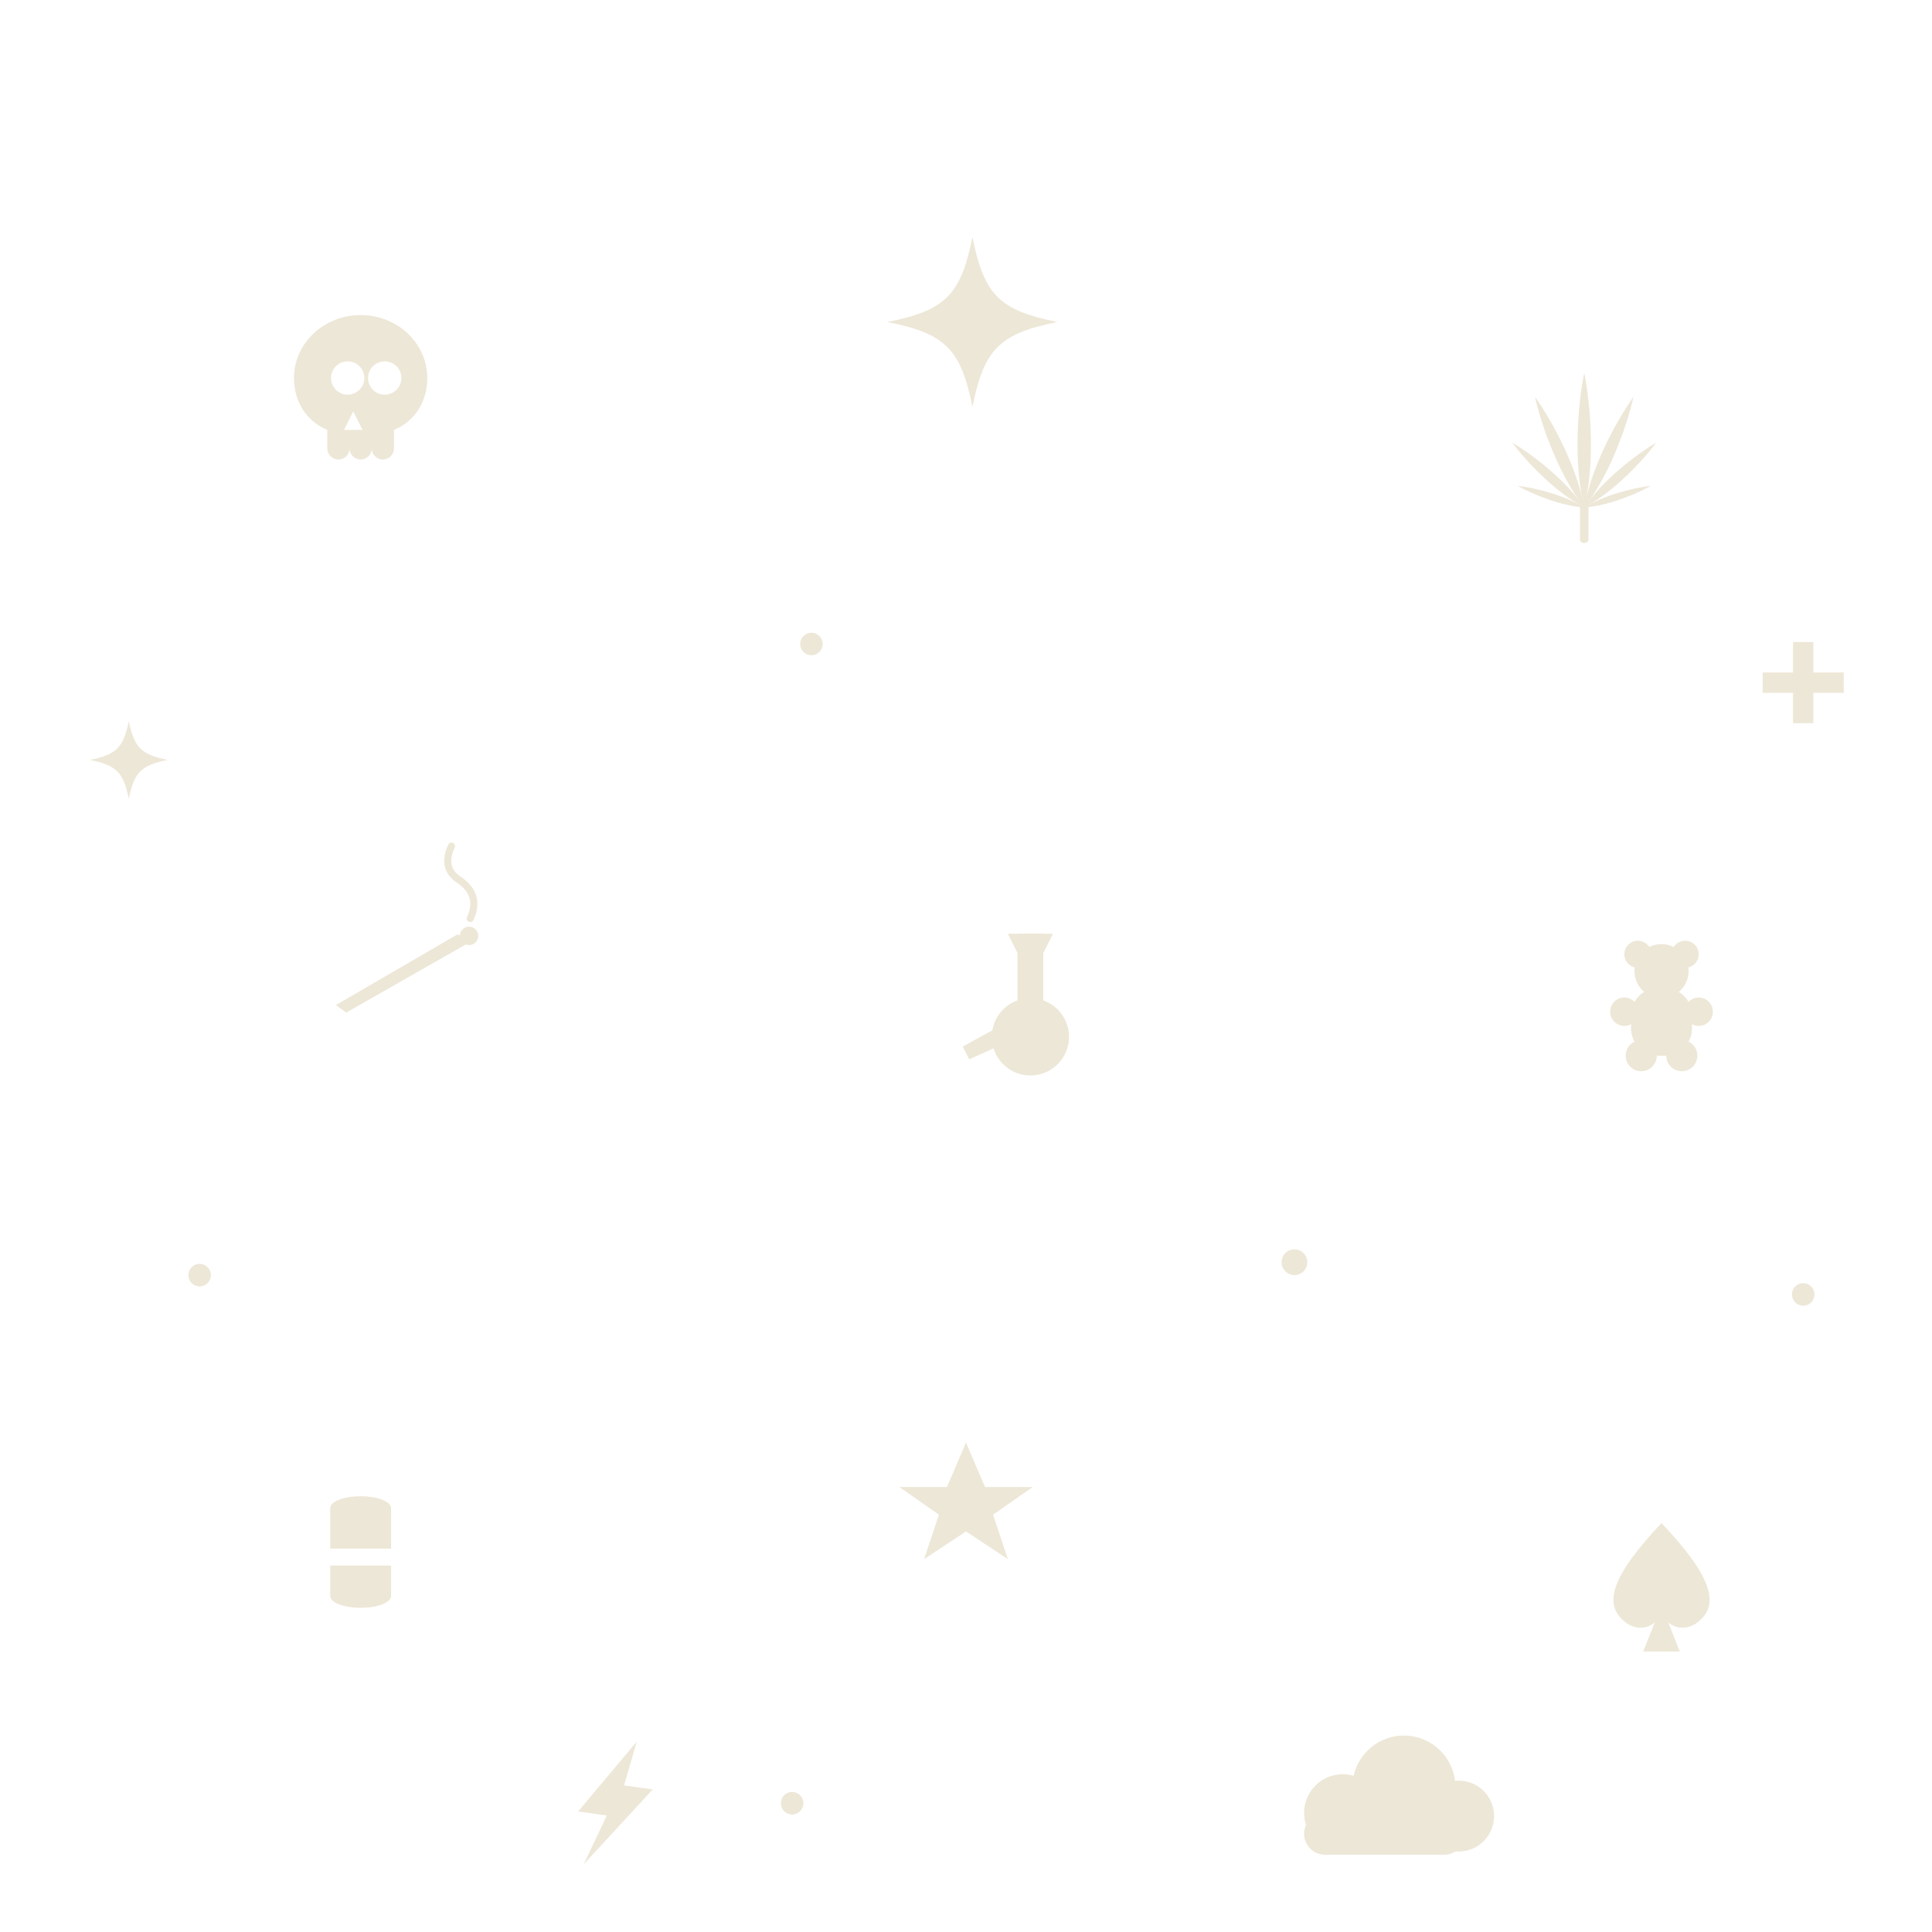
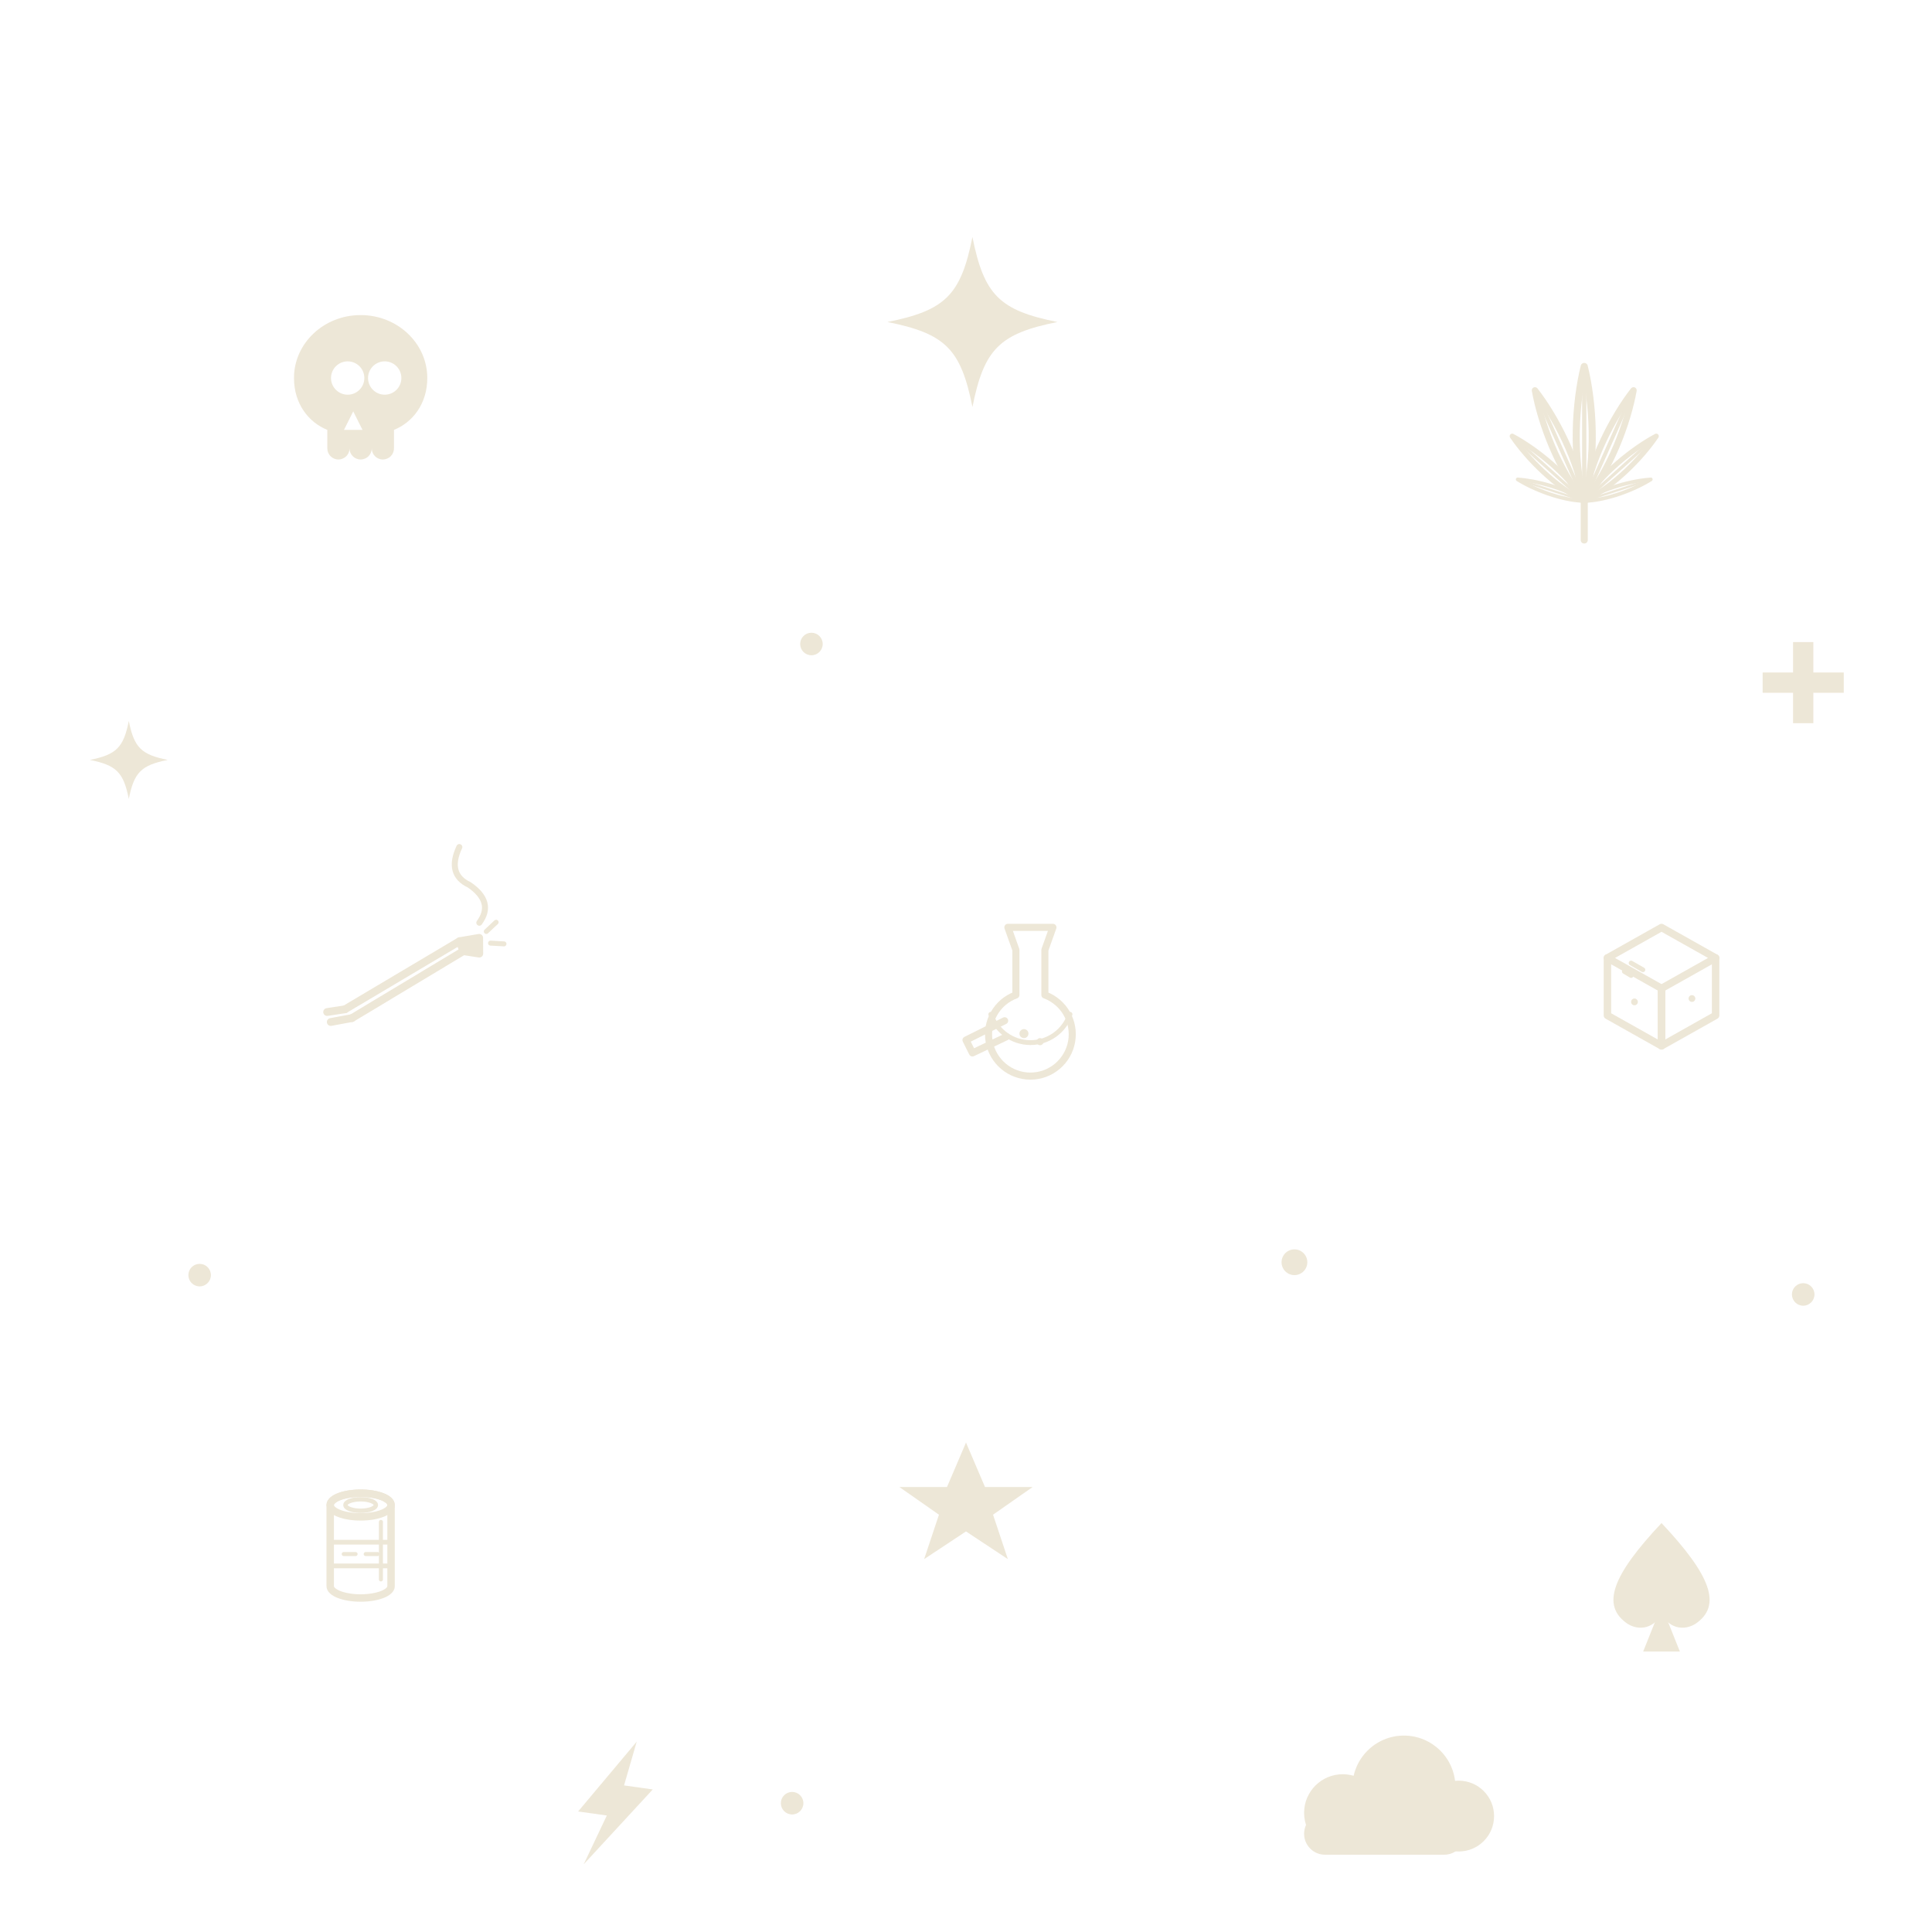
<svg xmlns="http://www.w3.org/2000/svg" viewBox="0 0 600 600" width="600" height="600">
  <defs>
    <path id="d-spark" d="M0,-22 C3,-7 7,-3 22,0 C7,3 3,7 0,22 C-3,7 -7,3 -22,0 C-7,-3 -3,-7 0,-22 Z" />
    <path id="d-bolt" d="M5,-20 L-10,4 L-1,4 L-6,20 L12,-6 L3,-6 Z" />
    <g id="d-spade">
      <path d="M0,-20 C-16,-3 -20,7 -11,13 C-6,16 -1,13 0,9 C1,13 6,16 11,13 C20,7 16,-3 0,-20 Z" />
      <path d="M0,7 L-6,22 L6,22 Z" />
    </g>
    <path id="d-star" d="M0,-20 L5.9,-6.2 L20.7,-6.2 L8.4,2.4 L13,16.2 L0,7.6 L-13,16.2 L-8.4,2.4 L-20.7,-6.2 L-5.9,-6.2 Z" />
    <path id="d-cross" d="M-3.5,-14 H3.5 V-3.5 H14 V3.5 H3.5 V14 H-3.5 V3.5 H-14 V-3.5 H-3.5 Z" />
    <g id="d-cloud">
      <circle cx="-15" cy="3" r="12" />
      <circle cx="4" cy="-5" r="16" />
      <circle cx="21" cy="4" r="11" />
      <rect x="-27" y="3" width="50" height="13" rx="6.5" />
    </g>
    <path id="d-skull" fill-rule="evenodd" d="M-18,-4 a18,17 0 0 1 36,0 c0,7 -4,12 -9,14 l0,5 a3,3 0 0 1 -6,0 a3,3 0 0 1 -6,0 a3,3 0 0 1 -6,0 l0,-5 c-5,-2 -9,-7 -9,-14 Z M-8,-4 a4.5,4.5 0 1 0 9,0 a4.5,4.5 0 1 0 -9,0 Z M2,-4 a4.5,4.5 0 1 0 9,0 a4.5,4.5 0 1 0 -9,0 Z M-2,5 l-2.5,5 h5 Z" />
-     <g id="d-joint">
-       <path d="M-24,3 L15,-4 L19,-1 L-22,6 Z" />
-       <circle cx="18" cy="-2.5" r="2.6" />
-       <path d="M20,-7 q5,-5 1,-11 q-4,-5 1,-10" fill="none" stroke="#e9e1cd" stroke-width="2" stroke-linecap="round" />
+     <g id="d-joint" fill="none" stroke="#e9e1cd" stroke-width="2.2" stroke-linecap="round" stroke-linejoin="round">
+       <path d="M-22,5 L15,-2" />
+       <path d="M-21,8 L15,1" />
+       <path d="M-22,5 L-27,4 M-21,8 L-27,7" />
+       <path d="M15,-2 L20.5,-1 L19,3.2 L15,1 Z" fill="#e9e1cd" />
+       <path d="M23,-2 l3.5,-1.5 M23,1.5 l3.5,1.5" stroke-width="1.4" />
+       <path d="M22,-5 q6,-4 1,-11 q-5,-5 1,-11" stroke-width="1.7" />
    </g>
-     <g id="d-bong">
-       <circle cx="0" cy="10" r="12" />
-       <rect x="-4" y="-22" width="8" height="32" />
-       <path d="M-7,-22 L7,-22 L4,-16 L-4,-16 Z" />
-       <path d="M-10,7 L-21,13 L-19,17 L-8,12 Z" />
+     <g id="d-bong" fill="none" stroke="#e9e1cd" stroke-width="2.2" stroke-linejoin="round" stroke-linecap="round">
+       <path d="M-7,-22 L7,-22 L4.5,-15 L4.5,-1 a13,13 0 1 1 -9,0 L-4.5,-15 Z" />
+       <path d="M-12.3,5 a13,13 0 0 0 24.6,0" stroke-width="1.5" />
+       <path d="M-8,7 L-20,13 L-18,17 L-7.5,12" />
+       <circle cx="-2" cy="11" r="1.4" fill="#e9e1cd" stroke="none" />
+       <circle cx="3" cy="13.5" r="1.1" fill="#e9e1cd" stroke="none" />
    </g>
-     <g id="d-gummy">
-       <circle cx="-7" cy="-13" r="4" />
-       <circle cx="7" cy="-13" r="4" />
-       <circle cx="0" cy="-8" r="8" />
-       <rect x="-9" y="-3" width="18" height="20" rx="8" />
-       <circle cx="-11" cy="4" r="4.2" />
-       <circle cx="11" cy="4" r="4.2" />
-       <circle cx="-6" cy="17" r="4.6" />
-       <circle cx="6" cy="17" r="4.6" />
+     <g id="d-gummy" fill="none" stroke="#e9e1cd" stroke-width="2.2" stroke-linejoin="round" stroke-linecap="round">
+       <path d="M0,-19 L16,-10 L0,-1 L-16,-10 Z" />
+       <path d="M16,-10 L16,7 L0,16 L0,-1" />
+       <path d="M-16,-10 L-16,7 L0,16 L0,-1" />
+       <path d="M-9,-8.5 l3.5,2 M-11,-6 l2,1.2" stroke-width="1.4" />
+       <circle cx="9" cy="2" r="1" fill="#e9e1cd" stroke="none" />
+       <circle cx="-8" cy="3" r="1" fill="#e9e1cd" stroke="none" />
    </g>
-     <g id="d-can">
-       <path fill-rule="evenodd" d="M-9,-13 a9,3.5 0 0 1 18,0 l0,26 a9,3.5 0 0 1 -18,0 l0,-26 Z M-9,-1 h18 v5 h-18 Z" />
-       <circle cx="0" cy="-13" r="2" />
+     <g id="d-can" fill="none" stroke="#e9e1cd" stroke-width="2.2" stroke-linejoin="round" stroke-linecap="round">
+       <path d="M-9,-12 a9,3.5 0 0 1 18,0 l0,24 a9,3.5 0 0 1 -18,0 Z" />
+       <ellipse cx="0" cy="-12" rx="9" ry="3.5" />
+       <ellipse cx="0" cy="-12" rx="4.5" ry="1.7" stroke-width="1.3" />
+       <path d="M-9,-1 h18 M-9,6 h18" stroke-width="1.4" />
+       <path d="M-5,2.5 h3.5 M1.5,2.5 h3.5" stroke-width="1.2" />
+       <path d="M6,-7 l0,17" stroke-width="1.2" />
    </g>
-     <path id="d-leaflet" d="M0,16 C-3,4 -2,-12 0,-22 C2,-12 3,4 0,16 Z" />
+     <g id="d-leaflet" fill="none" stroke="#e9e1cd" stroke-width="2" stroke-linejoin="round" stroke-linecap="round">
+       <path d="M0,16 C-3.5,4 -2.5,-12 0,-22 C2.5,-12 3.5,4 0,16 Z" />
+       <path d="M0,13 L0,-18" stroke-width="1.2" />
+     </g>
    <g id="d-leaf">
-       <use href="#d-leaflet" transform="rotate(0 0 16)" />
+       <use href="#d-leaflet" transform="rotate(72 0 16) translate(0,16) scale(0.52) translate(0,-16)" />
+       <use href="#d-leaflet" transform="rotate(-72 0 16) translate(0,16) scale(0.52) translate(0,-16)" />
+       <use href="#d-leaflet" transform="rotate(48 0 16) translate(0,16) scale(0.72) translate(0,-16)" />
+       <use href="#d-leaflet" transform="rotate(-48 0 16) translate(0,16) scale(0.72) translate(0,-16)" />
      <use href="#d-leaflet" transform="rotate(24 0 16) translate(0,16) scale(0.9) translate(0,-16)" />
      <use href="#d-leaflet" transform="rotate(-24 0 16) translate(0,16) scale(0.9) translate(0,-16)" />
-       <use href="#d-leaflet" transform="rotate(48 0 16) translate(0,16) scale(0.72) translate(0,-16)" />
-       <use href="#d-leaflet" transform="rotate(-48 0 16) translate(0,16) scale(0.72) translate(0,-16)" />
-       <use href="#d-leaflet" transform="rotate(72 0 16) translate(0,16) scale(0.52) translate(0,-16)" />
-       <use href="#d-leaflet" transform="rotate(-72 0 16) translate(0,16) scale(0.52) translate(0,-16)" />
-       <rect x="-1.2" y="14" width="2.4" height="12" rx="1" />
+       <use href="#d-leaflet" transform="rotate(0 0 16)" />
+       <path d="M0,16 L0,27" stroke="#e9e1cd" stroke-width="2" stroke-linecap="round" />
    </g>
  </defs>
  <g fill="#e9e1cd" opacity="0.8">
    <use href="#d-skull" transform="translate(112,122) scale(1.15)" />
    <use href="#d-spark" transform="translate(302,100) scale(1.2)" />
-     <use href="#d-leaf" transform="translate(492,140) scale(1.1)" />
+     <use href="#d-leaf" transform="translate(492,138) scale(1.1)" />
    <use href="#d-joint" transform="translate(128,300) rotate(-20) scale(1.1)" />
-     <use href="#d-bong" transform="translate(320,312) scale(1.0)" />
-     <use href="#d-gummy" transform="translate(516,310) scale(1.05)" />
-     <use href="#d-can" transform="translate(112,482) scale(1.05)" />
+     <use href="#d-bong" transform="translate(320,310) scale(1.0)" />
+     <use href="#d-gummy" transform="translate(516,308) scale(1.05)" />
+     <use href="#d-can" transform="translate(112,480) scale(1.05)" />
    <use href="#d-star" transform="translate(300,468) scale(1.0)" />
    <use href="#d-spade" transform="translate(516,492) scale(0.95)" />
    <use href="#d-cloud" transform="translate(432,560) scale(1.0)" />
    <use href="#d-bolt" transform="translate(190,560) rotate(8) scale(1.0)" />
    <use href="#d-cross" transform="translate(560,212) scale(0.9)" />
    <use href="#d-spark" transform="translate(40,236) scale(0.55)" />
    <circle cx="252" cy="200" r="3.5" />
    <circle cx="402" cy="392" r="4" />
    <circle cx="62" cy="396" r="3.5" />
    <circle cx="560" cy="402" r="3.5" />
    <circle cx="246" cy="560" r="3.5" />
  </g>
</svg>
